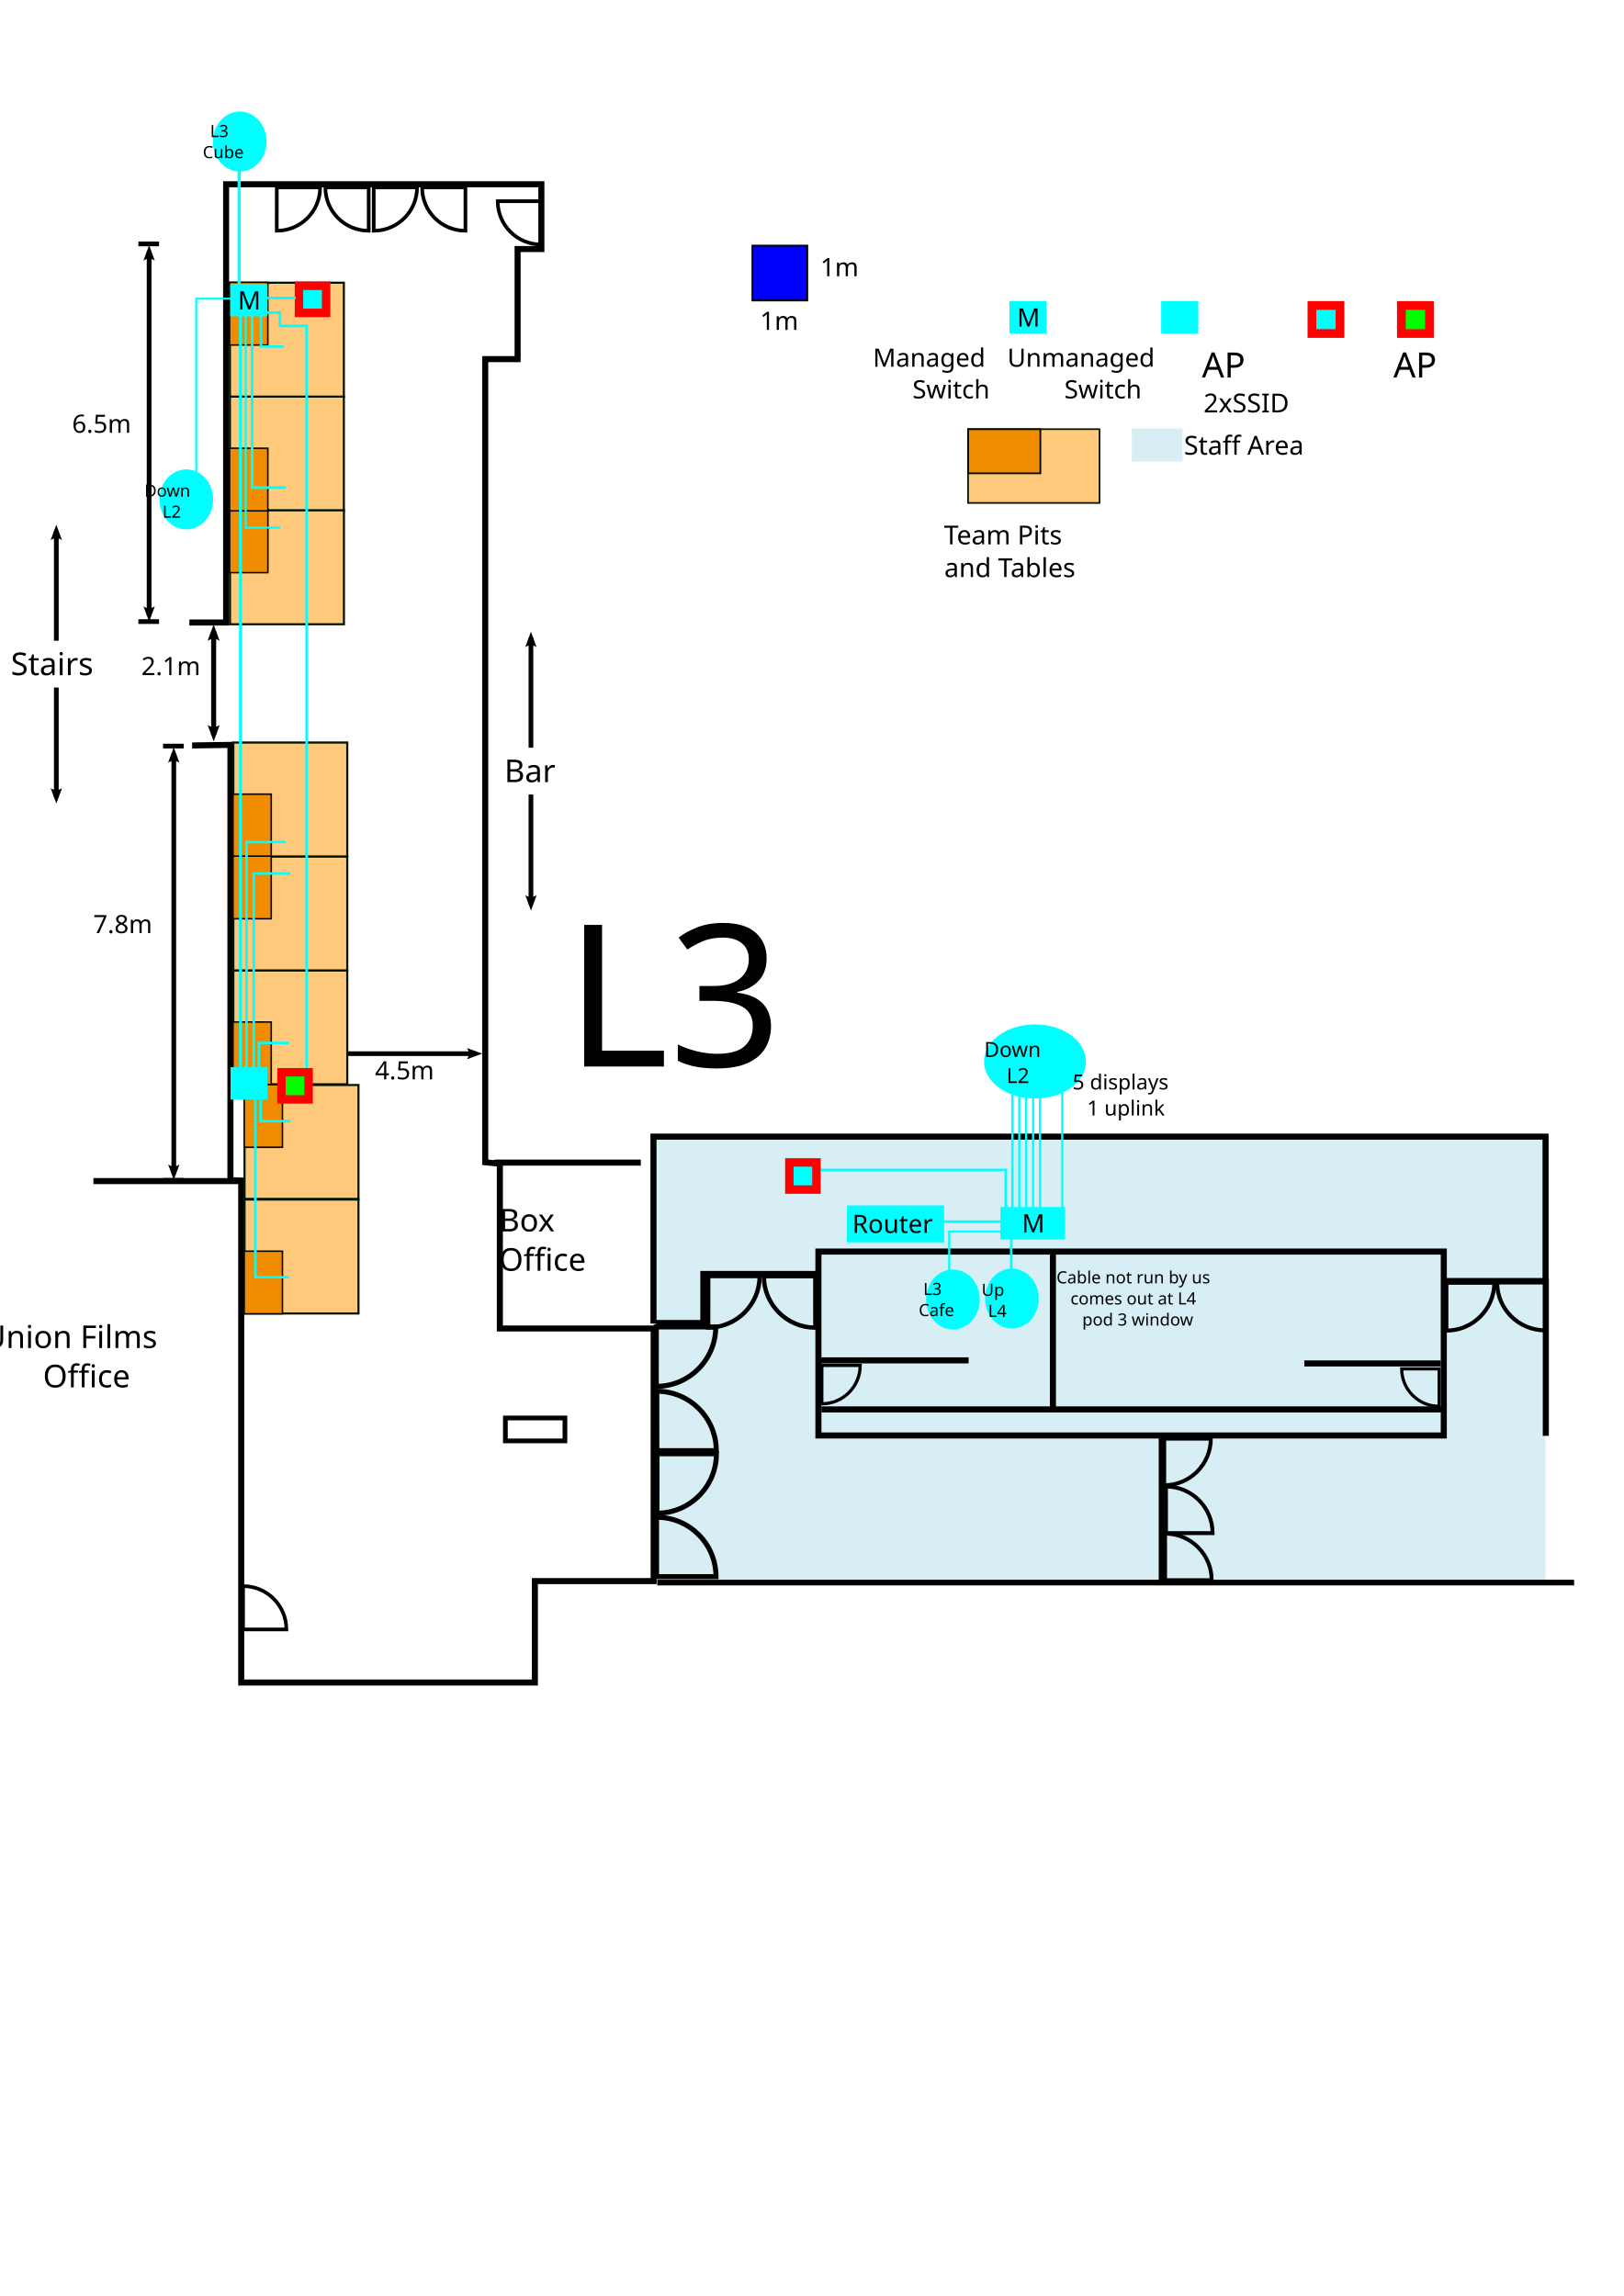
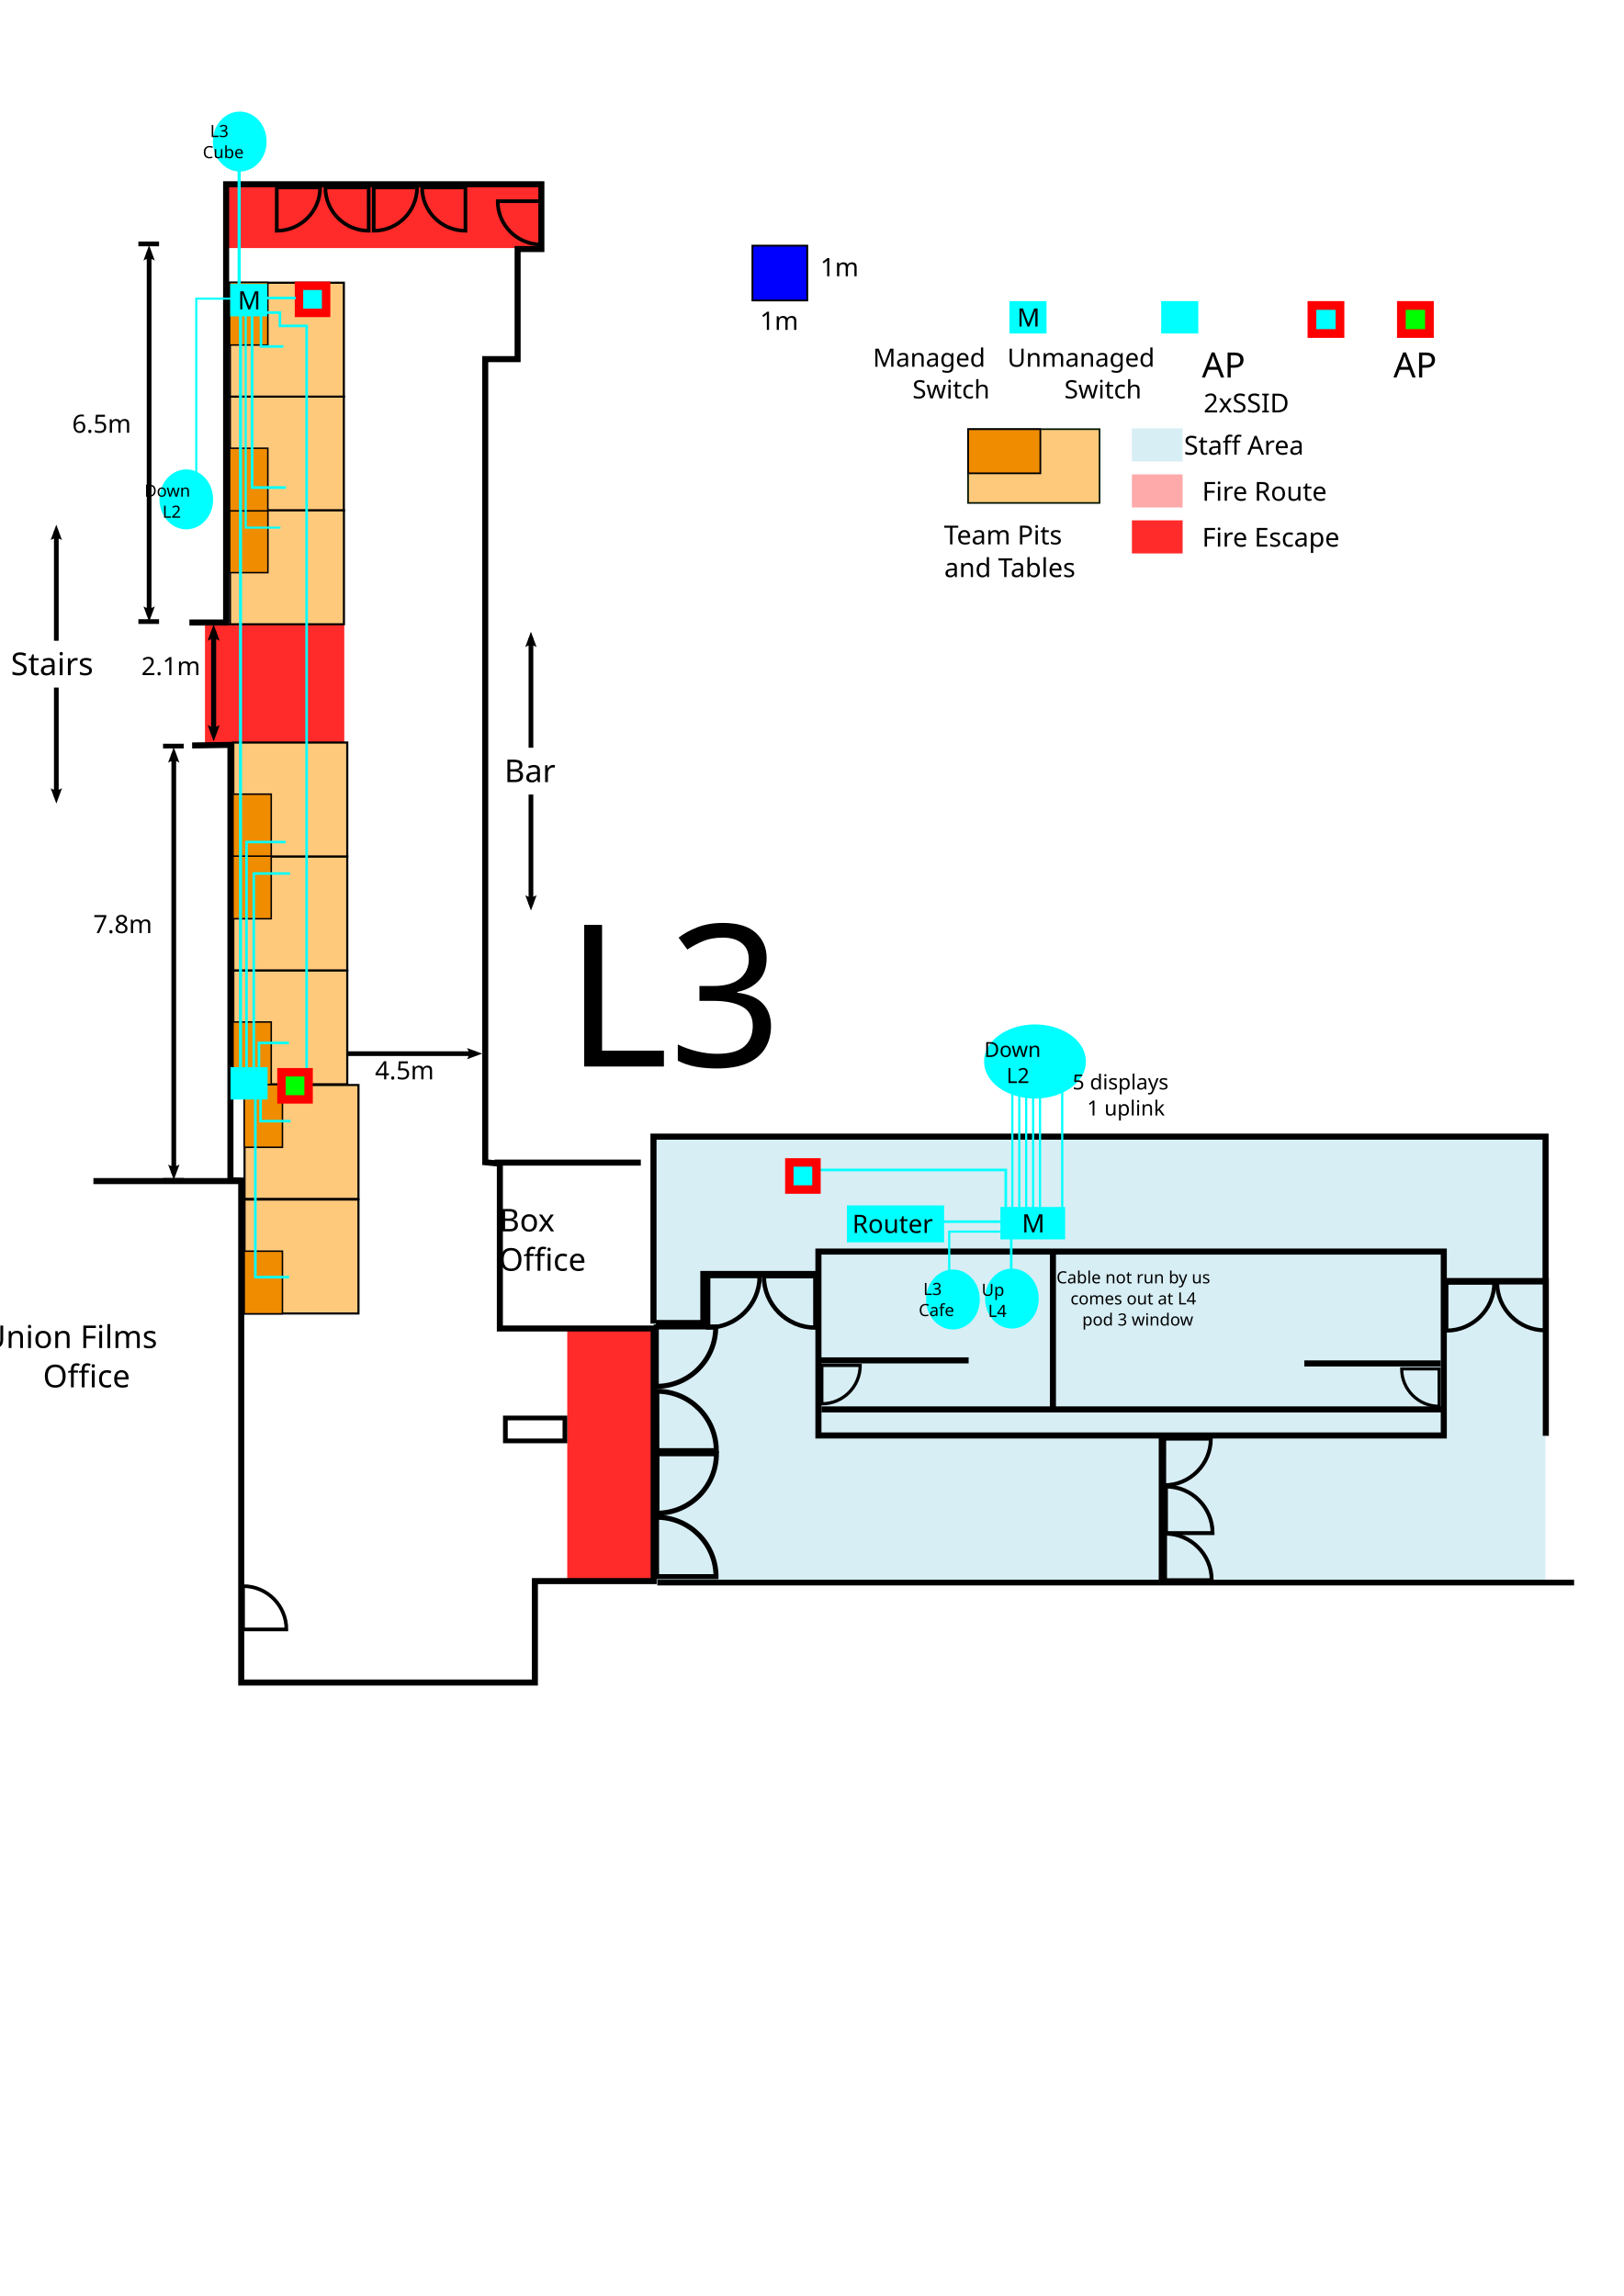
<svg xmlns="http://www.w3.org/2000/svg" width="744.094" height="1052.362" id="svg16538" version="1.1">
  <defs id="defs16540">
    <marker orient="auto" refY="0.0" refX="0.0" id="Arrow2Sstart" style="overflow:visible">
      <path id="path17133" style="fill-rule:evenodd;stroke-width:0.625;stroke-linejoin:round" d="M 8.719,4.034 L -2.207,0.016 L 8.719,-4.002 C 6.973,-1.63 6.983,1.616 8.719,4.034 z " transform="scale(0.3) translate(-2.3,0)" />
    </marker>
    <marker orient="auto" refY="0.0" refX="0.0" id="Arrow2Send" style="overflow:visible;">
      <path id="path17136" style="fill-rule:evenodd;stroke-width:0.625;stroke-linejoin:round;" d="M 8.719,4.034 L -2.207,0.016 L 8.719,-4.002 C 6.973,-1.63 6.983,1.616 8.719,4.034 z " transform="scale(0.3) rotate(180) translate(-2.3,0)" />
    </marker>
  </defs>
  <g id="layer5" style="display:inline">
    <rect style="fill:#d7eef4;stroke:none" id="rect3173" width="408.957" height="204.45" x="299.258" y="520.769" />
+     <rect style="fill:#ff2a2a;stroke:none" id="rect3324" width="63.842" height="54.821" x="93.929" y="285.755" />
+     <rect style="fill:#ff2a2a;stroke:none;display:inline" id="rect3324-5" width="143.842" height="29.107" x="103.436" y="84.594" />
+     <rect style="fill:#ff2a2a;stroke:none;display:inline" id="rect3324-8" width="39.824" height="114.821" x="259.954" y="609.594" />
  </g>
  <g id="layer1" style="display:inline">
    <path style="fill:none;stroke:#000000;stroke-width:2.771;stroke-linecap:butt;stroke-linejoin:miter;stroke-miterlimit:4;stroke-opacity:1;stroke-dasharray:none" d="m 88.045,341.672 17.554,-0.258 0,199.545 4.948,0.129 0,35.168 0,194.937 134.576,0 0,-46.508 54.424,0 0,-115.775 -70.473,0 0,-75.518 -6.71,-0.676 0,-368.104 14.843,0 0,-50.466 10.885,0 0,-29.686 -144.471,0 0,200.874 -16.822,0" id="path15733" />
    <path style="fill:none;stroke:#000000;stroke-width:0.5;stroke-miterlimit:4;stroke-opacity:1;stroke-dasharray:none;display:inline" id="path7103" d="m 640.689,320.633 a 5.935,5.935 0 0 1 -5.937,5.935 l 0.003,-5.935 z" transform="matrix(-3.347169,0,0,3.347169,2293.592,-987.3042)" />
    <path transform="matrix(3.347169,0,0,3.347169,-1953.361,-987.3042)" d="m 640.689,320.633 a 5.935,5.935 0 0 1 -5.937,5.935 l 0.003,-5.935 z" id="path15743" style="fill:none;stroke:#000000;stroke-width:0.5;stroke-miterlimit:4;stroke-opacity:1;stroke-dasharray:none;display:inline" />
    <path transform="matrix(3.347169,0,0,3.347169,-1997.79,-987.3042)" d="m 640.689,320.633 a 5.935,5.935 0 0 1 -5.937,5.935 l 0.003,-5.935 z" id="path15745" style="fill:none;stroke:#000000;stroke-width:0.5;stroke-miterlimit:4;stroke-opacity:1;stroke-dasharray:none;display:inline" />
    <path transform="matrix(-3.347169,0,0,3.347169,2337.923,-987.3042)" d="m 640.689,320.633 a 5.935,5.935 0 0 1 -5.937,5.935 l 0.003,-5.935 z" id="path15747" style="fill:none;stroke:#000000;stroke-width:0.5;stroke-miterlimit:4;stroke-opacity:1;stroke-dasharray:none;display:inline" />
    <path style="fill:none;stroke:#000000;stroke-width:0.5;stroke-miterlimit:4;stroke-opacity:1;stroke-dasharray:none;display:inline" id="path15749" d="m 640.689,320.633 a 5.935,5.935 0 0 1 -5.937,5.935 l 0.003,-5.935 z" transform="matrix(-3.347169,0,0,3.347169,2372.57,-981.0068)" />
    <rect style="fill:none;stroke:#000000;stroke-width:2.164;stroke-miterlimit:4;stroke-opacity:1;stroke-dasharray:none" id="rect15751" width="27.288" height="10.496" x="231.599" y="649.928" />
    <path style="fill:none;stroke:#000000;stroke-width:0.5;stroke-miterlimit:4;stroke-opacity:1;stroke-dasharray:none;display:inline" id="path16565" d="m 640.689,320.633 a 5.935,5.935 0 0 1 -5.937,5.935 l 0.003,-5.935 z" transform="matrix(3.347169,0,0,-3.347169,-2013.245,1820.061)" />
    <text xml:space="preserve" style="font-size:28.849px;font-style:normal;font-weight:normal;line-height:125%;letter-spacing:0px;word-spacing:0px;fill:#000000;fill-opacity:1;stroke:none;font-family:Sans" x="231.128" y="358.485" id="text16567">
      <tspan id="tspan16569" x="231.128" y="358.485" style="font-size:14.425px">Bar</tspan>
    </text>
    <path style="fill:none;stroke:#000000;stroke-width:2.771;stroke-linecap:butt;stroke-linejoin:miter;stroke-miterlimit:4;stroke-opacity:1;stroke-dasharray:none" d="m 109.833,541.347 -67.027,0" id="path16571" />
    <text id="text17081" y="617.852" x="58.426" style="font-size:28.849px;font-style:normal;font-weight:normal;text-align:center;line-height:125%;letter-spacing:0px;word-spacing:0px;text-anchor:middle;fill:#000000;fill-opacity:1;stroke:none;font-family:Sans" xml:space="preserve">
      <tspan style="font-size:14.425px;text-align:center;text-anchor:middle" y="617.852" x="58.426" id="tspan17083">Union Films</tspan>
      <tspan style="font-size:14.425px;text-align:center;text-anchor:middle" y="635.883" x="58.426" id="tspan17085">Office</tspan>
    </text>
    <path id="path17087" d="m 293.665,532.877 -67.027,0" style="fill:none;stroke:#000000;stroke-width:2.771;stroke-linecap:butt;stroke-linejoin:miter;stroke-miterlimit:4;stroke-opacity:1;stroke-dasharray:none" />
    <text xml:space="preserve" style="font-size:28.849px;font-style:normal;font-weight:normal;text-align:center;line-height:125%;letter-spacing:0px;word-spacing:0px;text-anchor:middle;fill:#000000;fill-opacity:1;stroke:none;font-family:Sans" x="267.317" y="564.417" id="text17089">
      <tspan id="tspan17093" x="269.613" y="564.417" style="font-size:14.425px;text-align:center;text-anchor:middle">Box </tspan>
      <tspan x="267.317" y="582.448" style="font-size:14.425px;text-align:center;text-anchor:middle" id="tspan3375">Office</tspan>
    </text>
    <path style="fill:none;stroke:#000000;stroke-width:2.164;stroke-linecap:butt;stroke-linejoin:miter;stroke-miterlimit:4;stroke-opacity:1;stroke-dasharray:none;marker-end:url(#Arrow2Send)" d="m 243.317,342.723 0,-50.271" id="path17097" />
    <path id="path17543" d="m 243.317,364.175 0,50.271" style="fill:none;stroke:#000000;stroke-width:2.164;stroke-linecap:butt;stroke-linejoin:miter;stroke-miterlimit:4;stroke-opacity:1;stroke-dasharray:none;marker-end:url(#Arrow2Send)" />
    <path style="fill:none;stroke:#000000;stroke-width:2.139;stroke-linecap:butt;stroke-linejoin:miter;stroke-miterlimit:4;stroke-opacity:1;stroke-dasharray:none;marker-start:url(#Arrow2Sstart);marker-end:url(#Arrow2Send)" d="m 108.235,482.941 109.869,0" id="path17545" />
    <text xml:space="preserve" style="font-size:28.849px;font-style:normal;font-weight:normal;line-height:125%;letter-spacing:0px;word-spacing:0px;fill:#000000;fill-opacity:1;stroke:none;font-family:Sans" x="171.845" y="494.717" id="text17915">
      <tspan id="tspan17917" x="171.845" y="494.717" style="font-size:11.54px">4.5m</tspan>
    </text>
    <path id="path17919" d="m 97.909,289.312 0,47.427" style="fill:none;stroke:#000000;stroke-width:2.301;stroke-linecap:butt;stroke-linejoin:miter;stroke-miterlimit:4;stroke-opacity:1;stroke-dasharray:none;marker-start:url(#Arrow2Sstart);marker-end:url(#Arrow2Send)" />
    <text id="text17921" y="309.418" x="64.762" style="font-size:28.849px;font-style:normal;font-weight:normal;line-height:125%;letter-spacing:0px;word-spacing:0px;fill:#000000;fill-opacity:1;stroke:none;font-family:Sans" xml:space="preserve">
      <tspan style="font-size:11.54px" y="309.418" x="64.762" id="tspan17923">2.1m</tspan>
    </text>
    <path id="path17925" d="m 79.639,345.434 0,192.454" style="fill:none;stroke:#000000;stroke-width:2.164;stroke-linecap:butt;stroke-linejoin:miter;stroke-miterlimit:4;stroke-opacity:1;stroke-dasharray:none;marker-start:url(#Arrow2Sstart);marker-end:url(#Arrow2Send)" />
    <path style="fill:none;stroke:#000000;stroke-width:2.164;stroke-linecap:butt;stroke-linejoin:miter;stroke-miterlimit:4;stroke-opacity:1;stroke-dasharray:none" d="m 74.721,341.964 9.471,0" id="path17927" />
    <path id="path17929" d="m 74.721,541.025 9.471,0" style="fill:none;stroke:#000000;stroke-width:2.164;stroke-linecap:butt;stroke-linejoin:miter;stroke-miterlimit:4;stroke-opacity:1;stroke-dasharray:none" />
    <path style="fill:none;stroke:#000000;stroke-width:2.164;stroke-linecap:butt;stroke-linejoin:miter;stroke-miterlimit:4;stroke-opacity:1;stroke-dasharray:none;marker-start:url(#Arrow2Sstart);marker-end:url(#Arrow2Send)" d="m 68.339,115.276 0,166.785" id="path17931" />
    <path id="path17933" d="m 63.42,111.8 9.471,0" style="fill:none;stroke:#000000;stroke-width:2.164;stroke-linecap:butt;stroke-linejoin:miter;stroke-miterlimit:4;stroke-opacity:1;stroke-dasharray:none" />
    <path style="fill:none;stroke:#000000;stroke-width:2.164;stroke-linecap:butt;stroke-linejoin:miter;stroke-miterlimit:4;stroke-opacity:1;stroke-dasharray:none" d="m 63.42,284.896 9.471,0" id="path17935" />
    <text xml:space="preserve" style="font-size:28.849px;font-style:normal;font-weight:normal;line-height:125%;letter-spacing:0px;word-spacing:0px;fill:#000000;fill-opacity:1;stroke:none;font-family:Sans" x="42.7" y="427.686" id="text17941">
      <tspan id="tspan17943" x="42.7" y="427.686" style="font-size:11.54px">7.8m</tspan>
    </text>
    <text id="text17947" y="198.348" x="33.033" style="font-size:28.849px;font-style:normal;font-weight:normal;line-height:125%;letter-spacing:0px;word-spacing:0px;fill:#000000;fill-opacity:1;stroke:none;font-family:Sans" xml:space="preserve">
      <tspan style="font-size:11.54px" y="198.348" x="33.033" id="tspan17949">6.5m</tspan>
    </text>
    <text xml:space="preserve" style="font-size:28.849px;font-style:normal;font-weight:normal;line-height:125%;letter-spacing:0px;word-spacing:0px;fill:#000000;fill-opacity:1;stroke:none;font-family:Sans" x="258.912" y="488.822" id="text17951">
      <tspan id="tspan17953" x="258.912" y="488.822" style="font-size:90.876px">L3</tspan>
    </text>
    <text id="text17974" y="309.441" x="4.969" style="font-size:28.849px;font-style:normal;font-weight:normal;line-height:125%;letter-spacing:0px;word-spacing:0px;fill:#000000;fill-opacity:1;stroke:none;font-family:Sans" xml:space="preserve">
      <tspan style="font-size:14.425px" y="309.441" x="4.969" id="tspan17976">Stairs</tspan>
    </text>
    <path id="path17978" d="m 25.813,293.679 0,-50.271" style="fill:none;stroke:#000000;stroke-width:2.164;stroke-linecap:butt;stroke-linejoin:miter;stroke-miterlimit:4;stroke-opacity:1;stroke-dasharray:none;marker-end:url(#Arrow2Send)" />
    <path style="fill:none;stroke:#000000;stroke-width:2.164;stroke-linecap:butt;stroke-linejoin:miter;stroke-miterlimit:4;stroke-opacity:1;stroke-dasharray:none;marker-end:url(#Arrow2Send)" d="m 25.813,315.131 0,50.271" id="path17980" />
    <path style="fill:none;stroke:#000000;stroke-width:2.781px;stroke-linecap:butt;stroke-linejoin:miter;stroke-opacity:1;display:inline" d="m 300.548,606.397 21.775,0 0,-22.478 51.98,0" id="path15739" />
    <path style="fill:none;stroke:#000000;stroke-width:2.781px;stroke-linecap:butt;stroke-linejoin:miter;stroke-opacity:1;display:inline" d="m 375.053,576.459 0,81.482 286.591,0 0,-84.291 -286.591,0 z" id="path15741" />
    <path style="fill:none;stroke:#000000;stroke-width:2.604px;stroke-linecap:butt;stroke-linejoin:miter;stroke-opacity:1;display:inline" d="m 301.21,725.374 420.157,0" id="path15743-9" />
    <path style="fill:none;stroke:#000000;stroke-width:2.781px;stroke-linecap:butt;stroke-linejoin:miter;stroke-opacity:1;display:inline" d="m 661.208,587.157 47.192,0 0,70.945" id="path15745-2" />
    <path style="fill:none;stroke:#000000;stroke-width:2.781px;stroke-linecap:butt;stroke-linejoin:miter;stroke-opacity:1;display:inline" d="m 532.397,658.643 0,66.028" id="path15747-4" />
    <path style="fill:none;stroke:#000000;stroke-width:2.781px;stroke-linecap:butt;stroke-linejoin:miter;stroke-opacity:1;display:inline" d="m 299.472,606.664 0,-85.696 408.813,0 0,66.731" id="path15749-6" />
    <path style="fill:none;stroke:#000000;stroke-width:2.781px;stroke-linecap:butt;stroke-linejoin:miter;stroke-opacity:1;display:inline" d="m 375.756,623.522 68.135,0" id="path15751" />
    <path style="fill:none;stroke:#000000;stroke-width:2.781px;stroke-linecap:butt;stroke-linejoin:miter;stroke-opacity:1;display:inline" d="m 376.458,645.999 285.888,0" id="path15753" />
    <path style="fill:none;stroke:#000000;stroke-width:2.781px;stroke-linecap:butt;stroke-linejoin:miter;stroke-opacity:1;display:inline" d="m 597.723,624.927 62.516,0" id="path15755" />
    <path style="fill:none;stroke:#000000;stroke-width:2.781px;stroke-linecap:butt;stroke-linejoin:miter;stroke-opacity:1;display:inline" d="m 482.525,572.947 0,73.052" id="path15757" />
    <path style="fill:none;stroke:#000000;stroke-width:0.5;stroke-miterlimit:4;stroke-opacity:1;stroke-dasharray:none;display:inline" id="path7103-0" d="m 640.689,320.633 a 5.935,5.935 0 0 1 -5.937,5.935 l 0.003,-5.935 z" transform="matrix(-3.701717,0,0,3.701717,3057.727,-599.1069)" />
    <path style="fill:none;stroke:#000000;stroke-width:0.5;stroke-miterlimit:4;stroke-opacity:1;stroke-dasharray:none;display:inline" id="path7103-3" d="m 640.689,320.633 a 5.935,5.935 0 0 1 -5.937,5.935 l 0.003,-5.935 z" transform="matrix(3.701717,0,0,3.701717,-1686.846,-598.9811)" />
    <path style="fill:none;stroke:#000000;stroke-width:0.5;stroke-miterlimit:4;stroke-opacity:1;stroke-dasharray:none;display:inline" id="path7103-3-9" d="m 640.689,320.633 a 5.935,5.935 0 0 1 -5.937,5.935 l 0.003,-5.935 z" transform="matrix(-2.890866,0,0,2.890866,2494.497,-299.4942)" />
    <path style="fill:none;stroke:#000000;stroke-width:0.5;stroke-miterlimit:4;stroke-opacity:1;stroke-dasharray:none;display:inline" id="path7103-3-9-2" d="m 640.689,320.633 a 5.935,5.935 0 0 1 -5.937,5.935 l 0.003,-5.935 z" transform="matrix(2.965544,0,0,2.965544,-1505.787,-325.0236)" />
    <path style="fill:none;stroke:#000000;stroke-width:0.5;stroke-miterlimit:4;stroke-opacity:1;stroke-dasharray:none;display:inline" id="path7103-9" d="m 640.689,320.633 a 5.935,5.935 0 0 1 -5.937,5.935 l 0.003,-5.935 z" transform="matrix(-3.97674,0,0,3.97674,2897.895,-690.1495)" />
    <path style="fill:none;stroke:#000000;stroke-width:0.5;stroke-miterlimit:4;stroke-opacity:1;stroke-dasharray:none;display:inline" id="path7103-3-7" d="m 640.689,320.633 a 5.935,5.935 0 0 1 -5.937,5.935 l 0.003,-5.935 z" transform="matrix(3.97674,0,0,3.97674,-2199.715,-690.1925)" />
    <path style="fill:none;stroke:#000000;stroke-width:0.5;stroke-miterlimit:4;stroke-opacity:1;stroke-dasharray:none;display:inline" id="path7103-3-7-7-2-9" d="m 640.689,320.633 a 5.935,5.935 0 0 1 -5.937,5.935 l 0.003,-5.935 z" transform="matrix(3.60015,0,0,3.60015,-1751.693,-494.9339)" />
    <path style="fill:none;stroke:#000000;stroke-width:0.5;stroke-miterlimit:4;stroke-opacity:1;stroke-dasharray:none;display:inline" id="path7103-3-7-7-2-8-0" d="m 640.689,320.633 a 5.935,5.935 0 0 1 -5.937,5.935 l 0.003,-5.935 z" transform="matrix(3.60015,0,0,-3.60015,-1750.885,1857.035)" />
    <path style="fill:none;stroke:#000000;stroke-width:0.5;stroke-miterlimit:4;stroke-opacity:1;stroke-dasharray:none;display:inline" id="path7103-3-7-7-2-8-4-7" d="m 640.689,320.633 a 5.935,5.935 0 0 1 -5.937,5.935 l 0.003,-5.935 z" transform="matrix(3.60015,0,0,-3.60015,-1751.297,1878.606)" />
    <path style="fill:none;stroke:#000000;stroke-width:0.5;stroke-miterlimit:4;stroke-opacity:1;stroke-dasharray:none;display:inline" id="path16565-8" d="m 640.689,320.633 a 5.935,5.935 0 0 1 -5.937,5.935 l 0.003,-5.935 z" transform="matrix(4.589889,0,0,-4.589889,-2612.441,2136.574)" />
    <path style="fill:none;stroke:#000000;stroke-width:0.5;stroke-miterlimit:4;stroke-opacity:1;stroke-dasharray:none;display:inline" id="path16565-8-4" d="m 640.689,320.633 a 5.935,5.935 0 0 1 -5.937,5.935 l 0.003,-5.935 z" transform="matrix(4.589889,0,0,-4.589889,-2612.561,2194.329)" />
    <path style="fill:none;stroke:#000000;stroke-width:0.5;stroke-miterlimit:4;stroke-opacity:1;stroke-dasharray:none;display:inline" id="path16565-8-6" d="m 640.689,320.633 a 5.935,5.935 0 0 1 -5.937,5.935 l 0.003,-5.935 z" transform="matrix(4.589889,0,0,4.589889,-2612.384,-805.3354)" />
    <path style="fill:none;stroke:#000000;stroke-width:0.5;stroke-miterlimit:4;stroke-opacity:1;stroke-dasharray:none;display:inline" id="path16565-8-4-9" d="m 640.689,320.633 a 5.935,5.935 0 0 1 -5.937,5.935 l 0.003,-5.935 z" transform="matrix(4.589889,0,0,4.589889,-2612.687,-863.4761)" />
  </g>
  <g id="layer2" style="display:inline">
-     <rect style="fill:#ffc97c;fill-opacity:1;stroke:#001500;stroke-width:0.965;stroke-miterlimit:4;stroke-opacity:1;stroke-dasharray:none;stroke-dashoffset:0" id="rect75993-5-0-1-6" width="52.218" height="52.218" x="-234.012" y="105.365" transform="matrix(0,-1,1,0,0,0)" />
-     <rect style="fill:#ffc97c;fill-opacity:1;stroke:#001500;stroke-width:0.965;stroke-miterlimit:4;stroke-opacity:1;stroke-dasharray:none;stroke-dashoffset:0;display:inline" id="rect75993-5-0-1-6-9" width="52.218" height="52.218" x="-286.136" y="105.398" transform="matrix(0,-1,1,0,0,0)" />
-     <rect style="fill:#ffc97c;fill-opacity:1;stroke:#001500;stroke-width:0.965;stroke-miterlimit:4;stroke-opacity:1;stroke-dasharray:none;stroke-dashoffset:0;display:inline" id="rect75993-5-0-1-6-4" width="52.218" height="52.218" x="-181.796" y="105.365" transform="matrix(0,-1,1,0,0,0)" />
-     <rect style="fill:#ffc97c;fill-opacity:1;stroke:#001500;stroke-width:0.965;stroke-miterlimit:4;stroke-opacity:1;stroke-dasharray:none;stroke-dashoffset:0;display:inline" id="rect75993-5-0-1-6-4-6" width="52.218" height="52.218" x="-602.026" y="112.061" transform="matrix(0,-1,1,0,0,0)" />
-     <rect style="fill:#ffc97c;fill-opacity:1;stroke:#001500;stroke-width:0.965;stroke-miterlimit:4;stroke-opacity:1;stroke-dasharray:none;stroke-dashoffset:0" id="rect75993-5-0-1-6-5" width="52.218" height="52.218" x="-496.981" y="106.925" transform="matrix(0,-1,1,0,0,0)" />
-     <rect style="fill:#ffc97c;fill-opacity:1;stroke:#001500;stroke-width:0.965;stroke-miterlimit:4;stroke-opacity:1;stroke-dasharray:none;stroke-dashoffset:0;display:inline" id="rect75993-5-0-1-6-9-3" width="52.218" height="52.218" x="-549.517" y="112.061" transform="matrix(0,-1,1,0,0,0)" />
-     <rect style="fill:#ffc97c;fill-opacity:1;stroke:#001500;stroke-width:0.965;stroke-miterlimit:4;stroke-opacity:1;stroke-dasharray:none;stroke-dashoffset:0;display:inline" id="rect75993-5-0-1-6-4-61" width="52.218" height="52.218" x="-444.764" y="106.925" transform="matrix(0,-1,1,0,0,0)" />
-     <rect style="fill:#ffc97c;fill-opacity:1;stroke:#001500;stroke-width:0.965;stroke-miterlimit:4;stroke-opacity:1;stroke-dasharray:none;stroke-dashoffset:0;display:inline" id="rect75993-5-0-1-6-4-6-0" width="52.218" height="52.218" x="-392.548" y="106.925" transform="matrix(0,-1,1,0,0,0)" />
+     <rect style="fill:#ffc97c;fill-opacity:1;stroke:#000000;stroke-width:0.965;stroke-miterlimit:4;stroke-opacity:1;stroke-dasharray:none;stroke-dashoffset:0" id="rect75993-5-0-1-6" width="52.218" height="52.218" x="-234.012" y="105.365" transform="matrix(0,-1,1,0,0,0)" />
+     <rect style="fill:#ffc97c;fill-opacity:1;stroke:#000000;stroke-width:0.965;stroke-miterlimit:4;stroke-opacity:1;stroke-dasharray:none;stroke-dashoffset:0;display:inline" id="rect75993-5-0-1-6-9" width="52.218" height="52.218" x="-286.136" y="105.398" transform="matrix(0,-1,1,0,0,0)" />
+     <rect style="fill:#ffc97c;fill-opacity:1;stroke:#000000;stroke-width:0.965;stroke-miterlimit:4;stroke-opacity:1;stroke-dasharray:none;stroke-dashoffset:0;display:inline" id="rect75993-5-0-1-6-4" width="52.218" height="52.218" x="-181.796" y="105.365" transform="matrix(0,-1,1,0,0,0)" />
+     <rect style="fill:#ffc97c;fill-opacity:1;stroke:#000000;stroke-width:0.965;stroke-miterlimit:4;stroke-opacity:1;stroke-dasharray:none;stroke-dashoffset:0;display:inline" id="rect75993-5-0-1-6-4-6" width="52.218" height="52.218" x="-602.026" y="112.061" transform="matrix(0,-1,1,0,0,0)" />
+     <rect style="fill:#ffc97c;fill-opacity:1;stroke:#000000;stroke-width:0.965;stroke-miterlimit:4;stroke-opacity:1;stroke-dasharray:none;stroke-dashoffset:0" id="rect75993-5-0-1-6-5" width="52.218" height="52.218" x="-496.981" y="106.925" transform="matrix(0,-1,1,0,0,0)" />
+     <rect style="fill:#ffc97c;fill-opacity:1;stroke:#000000;stroke-width:0.965;stroke-miterlimit:4;stroke-opacity:1;stroke-dasharray:none;stroke-dashoffset:0;display:inline" id="rect75993-5-0-1-6-9-3" width="52.218" height="52.218" x="-549.517" y="112.061" transform="matrix(0,-1,1,0,0,0)" />
+     <rect style="fill:#ffc97c;fill-opacity:1;stroke:#000000;stroke-width:0.965;stroke-miterlimit:4;stroke-opacity:1;stroke-dasharray:none;stroke-dashoffset:0;display:inline" id="rect75993-5-0-1-6-4-61" width="52.218" height="52.218" x="-444.764" y="106.925" transform="matrix(0,-1,1,0,0,0)" />
+     <rect style="fill:#ffc97c;fill-opacity:1;stroke:#000000;stroke-width:0.965;stroke-miterlimit:4;stroke-opacity:1;stroke-dasharray:none;stroke-dashoffset:0;display:inline" id="rect75993-5-0-1-6-4-6-0" width="52.218" height="52.218" x="-392.548" y="106.925" transform="matrix(0,-1,1,0,0,0)" />
    <rect style="fill:#ef8c00;fill-opacity:1;stroke:#000000;stroke-width:0.68;display:inline" id="rect3207-5-1-3-4-5-8" width="28.7" height="17.52" x="233.776" y="-122.776" transform="matrix(0,1,-1,0,0,0)" />
    <rect style="fill:#ef8c00;fill-opacity:1;stroke:#000000;stroke-width:0.68;display:inline" id="rect3207-5-1-3-4-5-8-7" width="28.7" height="17.52" x="205.455" y="-122.742" transform="matrix(0,1,-1,0,0,0)" />
    <rect style="fill:#ef8c00;fill-opacity:1;stroke:#000000;stroke-width:0.68;display:inline" id="rect3207-5-1-3-4-5-8-76" width="28.7" height="17.52" x="129.435" y="-122.742" transform="matrix(0,1,-1,0,0,0)" />
    <rect style="fill:#ef8c00;fill-opacity:1;stroke:#000000;stroke-width:0.68;display:inline" id="rect3207-5-1-3-4-5-8-2" width="28.7" height="17.52" x="363.991" y="-124.302" transform="matrix(0,1,-1,0,0,0)" />
    <rect style="fill:#ef8c00;fill-opacity:1;stroke:#000000;stroke-width:0.68;display:inline" id="rect3207-5-1-3-4-5-8-6" width="28.7" height="17.52" x="392.404" y="-124.302" transform="matrix(0,1,-1,0,0,0)" />
    <rect style="fill:#ef8c00;fill-opacity:1;stroke:#000000;stroke-width:0.68;display:inline" id="rect3207-5-1-3-4-5-8-8" width="28.7" height="17.52" x="468.424" y="-124.302" transform="matrix(0,1,-1,0,0,0)" />
    <rect style="fill:#ef8c00;fill-opacity:1;stroke:#000000;stroke-width:0.68;display:inline" id="rect3207-5-1-3-4-5-8-86" width="28.7" height="17.52" x="497.156" y="-129.439" transform="matrix(0,1,-1,0,0,0)" />
    <rect style="fill:#ef8c00;fill-opacity:1;stroke:#000000;stroke-width:0.68;display:inline" id="rect3207-5-1-3-4-5-8-68" width="28.7" height="17.52" x="573.469" y="-129.439" transform="matrix(0,1,-1,0,0,0)" />
  </g>
  <g id="layer3" style="display:inline">
    <rect style="fill:#00ffff;fill-opacity:1;stroke:#ff0000;stroke-width:0;stroke-miterlimit:4;stroke-opacity:1;stroke-dasharray:none;display:inline" id="rect6929-4-4-6-1" width="16.993" height="14.846" x="105.648" y="489.12" />
    <path style="fill:none;stroke:#00ffff;stroke-width:1.39px;stroke-linecap:butt;stroke-linejoin:miter;stroke-opacity:1;display:inline" d="m 110.222,499.581 0,-366.826" id="path6657" />
    <path style="fill:none;stroke:#00ffff;stroke-width:1.176px;stroke-linecap:butt;stroke-linejoin:miter;stroke-opacity:1;display:inline" d="m 119.424,501.813 0,12.054 13.716,0" id="path6659" />
    <path style="fill:none;stroke:#00ffff;stroke-width:1.176px;stroke-linecap:butt;stroke-linejoin:miter;stroke-opacity:1;display:inline" d="m 118.667,490.083 0,-12.054 13.716,0" id="path6659-2" />
    <g style="display:inline" id="g7339" transform="matrix(0.9669683,0,0,0.9669683,-187.5475,-69.78857)">
      <rect y="206.764" x="303.048" height="15.353" width="17.573" id="rect6929-4-4-6" style="fill:#00ffff;fill-opacity:1;stroke:#ff0000;stroke-width:0;stroke-miterlimit:4;stroke-opacity:1;stroke-dasharray:none;display:inline" />
      <text id="text6925-9-7" y="218.815" x="306.654" style="font-size:40px;font-style:normal;font-weight:normal;line-height:125%;letter-spacing:0px;word-spacing:0px;fill:#000000;fill-opacity:1;stroke:none;display:inline;font-family:Sans" xml:space="preserve">
        <tspan id="tspan6983" style="font-size:12px" y="218.815" x="306.654">M</tspan>
      </text>
    </g>
    <path style="fill:none;stroke:#00ffff;stroke-width:1.163px;stroke-linecap:butt;stroke-linejoin:miter;stroke-opacity:1;display:inline" d="m 116.297,490.239 0,-89.877 16.638,0" id="path6681" />
    <rect style="fill:#00ffff;fill-opacity:1;stroke:#ff0000;stroke-width:3.868;stroke-miterlimit:4;stroke-opacity:1;stroke-dasharray:none;display:inline" id="rect6637-0-9" width="12.432" height="12.432" x="137.015" y="130.979" />
    <path style="fill:none;stroke:#00ffff;stroke-width:1.148px;stroke-linecap:butt;stroke-linejoin:miter;stroke-opacity:1;display:inline" d="m 112.977,489.524 0,-103.586 17.955,0" id="path3247" />
    <path style="fill:none;stroke:#00ffff;stroke-width:1.176px;stroke-linecap:butt;stroke-linejoin:miter;stroke-opacity:1;display:inline" d="m 119.782,136.591 15.794,0" id="path3234" />
    <path style="fill:none;stroke:#00ffff;stroke-width:1.179px;stroke-linecap:butt;stroke-linejoin:miter;stroke-opacity:1;display:inline" d="m 140.526,500.964 0,-351.589 -12.247,0 0,-6.103 -9.569,0" id="path3236" />
    <path style="fill:none;stroke:#00ffff;stroke-width:1.176px;stroke-linecap:butt;stroke-linejoin:miter;stroke-opacity:1;display:inline" d="m 119.589,142.936 0,15.871 10.287,0" id="path3238" />
    <path style="fill:none;stroke:#00ffff;stroke-width:1.246px;stroke-linecap:butt;stroke-linejoin:miter;stroke-opacity:1;display:inline" d="m 115.514,142.971 0,80.494 15.506,0" id="path3242" />
    <path style="fill:none;stroke:#00ffff;stroke-width:0.932px;stroke-linecap:butt;stroke-linejoin:miter;stroke-opacity:1;display:inline" d="m 108.682,136.885 -18.742,0 0,91.685" id="path3244" />
    <rect style="fill:#00ff00;fill-opacity:1;stroke:#ff0000;stroke-width:3.868;stroke-miterlimit:4;stroke-opacity:1;stroke-dasharray:none;display:inline" id="rect6637-6" width="12.432" height="12.432" x="128.987" y="491.47" />
    <path style="fill:none;stroke:#00ffff;stroke-width:1.176px;stroke-linecap:butt;stroke-linejoin:miter;stroke-opacity:1;display:inline" d="m 460.922,556.609 0,-20.366 -89.363,0" id="path3250" />
    <g style="display:inline" id="g6517" transform="matrix(1.175615,0,0,1.175615,-618.5021,-175.1417)">
      <rect y="618.948" x="856.258" height="14.391" width="37.884" id="rect6929-4-2" style="fill:#00ffff;fill-opacity:1;stroke:#ff0000;stroke-width:0;stroke-miterlimit:4;stroke-opacity:1;stroke-dasharray:none;display:inline" />
      <text id="text6925-9-5" y="629.671" x="858.353" style="font-size:32.901px;font-style:normal;font-weight:normal;line-height:125%;letter-spacing:0px;word-spacing:0px;fill:#000000;fill-opacity:1;stroke:none;display:inline;font-family:Sans" xml:space="preserve">
        <tspan id="tspan7011" style="font-size:9.87px" y="629.671" x="858.353">Router</tspan>
      </text>
    </g>
    <rect style="fill:#00ffff;fill-opacity:1;stroke:#ff0000;stroke-width:0;stroke-miterlimit:4;stroke-opacity:1;stroke-dasharray:none;display:inline" id="rect6929-4-4-6-6" width="29.671" height="14.846" x="458.454" y="553.217" />
    <text xml:space="preserve" style="font-size:38.679px;font-style:normal;font-weight:normal;line-height:125%;letter-spacing:0px;word-spacing:0px;fill:#000000;fill-opacity:1;stroke:none;display:inline;font-family:Sans" x="468.281" y="564.869" id="text6925-9-7-0">
      <tspan x="468.281" y="564.869" style="font-size:11.604px" id="tspan6983-6">M</tspan>
    </text>
    <g style="display:inline" id="g6503" transform="matrix(1.175615,0,0,1.175615,-497.6732,-165.1078)">
      <path transform="matrix(0.3052657,0,0,0.3163545,648.4522,552.713)" d="m 589.02,297.172 a 34.295,36.77 0 1 1 -68.589,0 34.295,36.77 0 1 1 68.589,0 z" id="path7170-6" style="fill:#00ffff;fill-opacity:1;stroke:#00ffff;stroke-width:0;stroke-miterlimit:4;stroke-opacity:1;stroke-dasharray:none;display:inline" />
      <text id="text6925-9-7-5-9" y="645.665" x="818.097" style="font-size:6.58px;font-style:normal;font-weight:normal;line-height:125%;letter-spacing:0px;word-spacing:0px;fill:#000000;fill-opacity:1;stroke:none;display:inline;font-family:Sans" xml:space="preserve">
        <tspan id="tspan6983-2-7" style="font-size:6.58px;text-align:center;text-anchor:middle" y="645.665" x="818.097">Up</tspan>
        <tspan id="tspan7193-3" style="font-size:6.58px;text-align:center;text-anchor:middle" y="653.89" x="818.097">L4</tspan>
      </text>
    </g>
    <text xml:space="preserve" style="font-size:7.736px;font-style:normal;font-weight:normal;line-height:125%;letter-spacing:0px;word-spacing:0px;fill:#000000;fill-opacity:1;stroke:none;display:inline;font-family:Sans" x="526.415" y="588.222" id="text6925-9-7-5-9-6">
      <tspan x="526.415" y="588.222" style="font-size:7.736px;text-align:center;text-anchor:middle" id="tspan7543">Cable not run by us</tspan>
      <tspan x="526.415" y="597.891" style="font-size:7.736px;text-align:center;text-anchor:middle" id="tspan7549">comes out at L4</tspan>
      <tspan x="526.415" y="607.561" style="font-size:7.736px;text-align:center;text-anchor:middle" id="tspan7553">pod 3 window</tspan>
    </text>
    <rect style="fill:#00ffff;fill-opacity:1;stroke:#ff0000;stroke-width:3.868;stroke-miterlimit:4;stroke-opacity:1;stroke-dasharray:none;display:inline" id="rect6637-0-9-6" width="12.432" height="12.432" x="361.732" y="532.793" />
    <path style="fill:#00ffff;fill-opacity:1;stroke:#00ffff;stroke-width:0;stroke-miterlimit:4;stroke-opacity:1;stroke-dasharray:none;display:inline" id="path7170-6-1-6" d="m 589.02,297.172 a 34.295,36.77 0 1 1 -68.589,0 34.295,36.77 0 1 1 68.589,0 z" transform="matrix(0.6800276,0,0,0.4592063,97.07984,350.0655)" />
    <text xml:space="preserve" style="font-size:9.551px;font-style:normal;font-weight:normal;line-height:125%;letter-spacing:0px;word-spacing:0px;fill:#000000;fill-opacity:1;stroke:none;display:inline;font-family:Sans" x="472.699" y="484.454" id="text6925-9-7-5-9-7-7">
      <tspan x="472.699" y="484.454" style="font-size:9.551px;text-align:center;text-anchor:middle" id="tspan6983-2-7-1-1">Down</tspan>
      <tspan x="472.699" y="496.394" style="font-size:9.551px;text-align:center;text-anchor:middle" id="tspan7193-3-2-2">L2</tspan>
    </text>
    <path style="fill:none;stroke:#00ffff;stroke-width:1.176px;stroke-linecap:butt;stroke-linejoin:miter;stroke-opacity:1;display:inline" d="m 463.415,586.12 0,-20.366" id="path3246" />
    <path style="fill:none;stroke:#00ffff;stroke-width:1.176px;stroke-linecap:butt;stroke-linejoin:miter;stroke-opacity:1;display:inline" d="m 461.753,559.934 -31.173,0" id="path3248" />
    <g style="display:inline" id="g6503-2" transform="matrix(1.175615,0,0,1.175615,-524.7055,-164.6852)">
      <path transform="matrix(0.3052657,0,0,0.3163545,648.4522,552.713)" d="m 589.02,297.172 a 34.295,36.77 0 1 1 -68.589,0 34.295,36.77 0 1 1 68.589,0 z" id="path7170-6-4" style="fill:#00ffff;fill-opacity:1;stroke:#00ffff;stroke-width:0;stroke-miterlimit:4;stroke-opacity:1;stroke-dasharray:none;display:inline" />
      <text id="text6925-9-7-5-9-0" y="636.75" x="817.345" style="font-size:6.58px;font-style:normal;font-weight:normal;line-height:125%;letter-spacing:0px;word-spacing:0px;fill:#000000;fill-opacity:1;stroke:none;display:inline;font-family:Sans" xml:space="preserve">
        <tspan id="tspan6983-2-7-2" style="font-size:6.58px;text-align:center;text-anchor:middle" y="636.75" x="817.345" />
        <tspan id="tspan7193-3-5" style="font-size:6.58px;text-align:center;text-anchor:middle" y="644.975" x="818.393">L3 </tspan>
        <tspan style="font-size:6.58px;text-align:center;text-anchor:middle" y="653.2" x="817.345" id="tspan3407">Cafe</tspan>
      </text>
    </g>
    <path style="fill:none;stroke:#00ffff;stroke-width:1px;stroke-linecap:butt;stroke-linejoin:miter;stroke-opacity:1" d="m 460.536,564.505 -25.536,0 0,21.071" id="path3409" />
    <path style="fill:none;stroke:#00ffff;stroke-width:1.432px;stroke-linecap:butt;stroke-linejoin:miter;stroke-opacity:1" d="m 109.602,131.086 0,-54.917" id="path3411" />
    <path style="fill:none;stroke:#00ffff;stroke-width:1.193px;stroke-linecap:butt;stroke-linejoin:miter;stroke-opacity:1" d="m 117.022,500.913 0,84.467 15.464,0" id="path3413" />
    <path style="fill:none;stroke:#00ffff;stroke-width:1px;stroke-linecap:butt;stroke-linejoin:miter;stroke-opacity:1" d="m 463.929,555.041 0,-57.5" id="path3485" />
    <path style="fill:none;stroke:#00ffff;stroke-width:1px;stroke-linecap:butt;stroke-linejoin:miter;stroke-opacity:1;display:inline" d="m 467.098,555.041 0,-57.5" id="path3485-2" />
    <path style="fill:none;stroke:#00ffff;stroke-width:1px;stroke-linecap:butt;stroke-linejoin:miter;stroke-opacity:1;display:inline" d="m 470.268,555.041 0,-57.5" id="path3485-9" />
    <path style="fill:none;stroke:#00ffff;stroke-width:1px;stroke-linecap:butt;stroke-linejoin:miter;stroke-opacity:1;display:inline" d="m 473.437,555.041 0,-57.5" id="path3485-3" />
    <path style="fill:none;stroke:#00ffff;stroke-width:1px;stroke-linecap:butt;stroke-linejoin:miter;stroke-opacity:1;display:inline" d="m 476.607,555.041 0,-57.5" id="path3485-4" />
    <path style="fill:none;stroke:#00ffff;stroke-width:1px;stroke-linecap:butt;stroke-linejoin:miter;stroke-opacity:1;display:inline" d="m 486.786,554.862 0,-57.5" id="path3485-6" />
    <text xml:space="preserve" style="font-size:9.551px;font-style:normal;font-weight:normal;line-height:125%;letter-spacing:0px;word-spacing:0px;fill:#000000;fill-opacity:1;stroke:none;display:inline;font-family:Sans" x="522.191" y="499.338" id="text6925-9-7-5-9-7-7-1">
      <tspan x="522.191" y="499.338" style="font-size:9.551px;text-align:center;text-anchor:middle" id="tspan7193-3-2-2-2">5 displays</tspan>
      <tspan x="522.191" y="511.278" style="font-size:9.551px;text-align:center;text-anchor:middle" id="tspan3566">1 uplink</tspan>
    </text>
    <g style="display:inline" id="g6503-2-5" transform="matrix(1.175615,0,0,1.175615,-851.54,-745.4247)">
      <path transform="matrix(0.3052657,0,0,0.3163545,648.4522,595.244)" d="m 589.02,297.172 a 34.295,36.77 0 1 1 -68.589,0 34.295,36.77 0 1 1 68.589,0 z" id="path7170-6-4-6" style="fill:#00ffff;fill-opacity:1;stroke:#00ffff;stroke-width:0;stroke-miterlimit:4;stroke-opacity:1;stroke-dasharray:none;display:inline" />
      <text id="text6925-9-7-5-9-0-7" y="679.281" x="817.345" style="font-size:6.58px;font-style:normal;font-weight:normal;line-height:125%;letter-spacing:0px;word-spacing:0px;fill:#000000;fill-opacity:1;stroke:none;display:inline;font-family:Sans" xml:space="preserve">
        <tspan id="tspan6983-2-7-2-2" style="font-size:6.58px;text-align:center;text-anchor:middle" y="679.281" x="817.345" />
        <tspan id="tspan7193-3-5-2" style="font-size:6.58px;text-align:center;text-anchor:middle" y="687.506" x="818.393">L3 </tspan>
        <tspan style="font-size:6.58px;text-align:center;text-anchor:middle" y="695.731" x="817.345" id="tspan3407-5">Cube</tspan>
      </text>
    </g>
    <path style="fill:none;stroke:#00ffff;stroke-width:0.942px;stroke-linecap:butt;stroke-linejoin:miter;stroke-opacity:1" d="m 112.603,143.827 0,98.013 15.918,0" id="path3563" />
    <g style="display:inline" id="g6649" transform="matrix(1.175615,0,0,1.175615,-51.65125,-264.503)">
      <path transform="matrix(0.3052657,0,0,0.3163545,-52.7816,325.6785)" d="m 589.02,297.172 a 34.295,36.77 0 1 1 -68.589,0 34.295,36.77 0 1 1 68.589,0 z" id="path7170" style="fill:#00ffff;fill-opacity:1;stroke:#00ffff;stroke-width:0;stroke-miterlimit:4;stroke-opacity:1;stroke-dasharray:none" />
      <text id="text6925-9-7-5" y="418.63" x="116.863" style="font-size:6.58px;font-style:normal;font-weight:normal;line-height:125%;letter-spacing:0px;word-spacing:0px;fill:#000000;fill-opacity:1;stroke:none;display:inline;font-family:Sans" xml:space="preserve">
        <tspan id="tspan6983-2" style="font-size:6.58px;text-align:center;text-anchor:middle" y="418.63" x="116.863">Down</tspan>
        <tspan id="tspan7193" style="font-size:6.58px;text-align:center;text-anchor:middle" y="426.855" x="116.863">L2</tspan>
      </text>
    </g>
  </g>
  <g id="layer4" style="display:inline">
    <rect style="fill:#0000ff;fill-rule:evenodd;stroke:#000000;stroke-width:0.838px;stroke-linecap:butt;stroke-linejoin:miter;stroke-opacity:1;display:inline" id="rect3290" width="25.127" height="25.127" x="344.815" y="112.586" />
    <text id="text8459-4" y="151.199" x="348.28" style="font-size:11.675px;font-style:normal;font-weight:normal;line-height:125%;letter-spacing:0px;word-spacing:0px;fill:#000000;fill-opacity:1;stroke:none;display:inline;font-family:Sans" xml:space="preserve">
      <tspan style="font-size:11.675px" y="151.199" x="348.28" id="tspan3317">1m</tspan>
    </text>
    <text id="text8459-4-9" y="126.612" x="375.918" style="font-size:11.675px;font-style:normal;font-weight:normal;line-height:125%;letter-spacing:0px;word-spacing:0px;fill:#000000;fill-opacity:1;stroke:none;display:inline;font-family:Sans" xml:space="preserve">
      <tspan style="font-size:11.675px" y="126.612" x="375.918" id="tspan3317-5">1m</tspan>
    </text>
    <g id="g3389" transform="translate(398.1184,-617.2821)">
      <text id="text6750-4" y="790.287" x="209.437" style="font-size:40px;font-style:normal;font-weight:normal;line-height:125%;letter-spacing:0px;word-spacing:0px;fill:#000000;fill-opacity:1;stroke:none;display:inline;font-family:Sans" xml:space="preserve">
        <tspan style="font-size:16px;text-align:center;text-anchor:middle" y="790.287" x="209.437" id="tspan6752-5">AP</tspan>
        <tspan style="font-size:12px;text-align:center;text-anchor:middle" id="tspan6754-6" y="806.3" x="209.437">2xSSID</tspan>
      </text>
      <text id="text6760-5" y="790.287" x="240.437" style="font-size:40px;font-style:normal;font-weight:normal;line-height:125%;letter-spacing:0px;word-spacing:0px;fill:#000000;fill-opacity:1;stroke:none;display:inline;font-family:Sans" xml:space="preserve">
        <tspan style="font-size:16px" y="790.287" x="240.437" id="tspan6762-11">AP</tspan>
      </text>
      <rect y="757.291" x="203.096" height="12.857" width="12.857" id="rect6637-0-0" style="fill:#00ffff;fill-opacity:1;stroke:#ff0000;stroke-width:4;stroke-miterlimit:4;stroke-opacity:1;stroke-dasharray:none;display:inline" />
      <rect y="757.291" x="244.09" height="12.857" width="12.857" id="rect6637-3-1" style="fill:#00ff00;fill-opacity:1;stroke:#ff0000;stroke-width:4;stroke-miterlimit:4;stroke-opacity:1;stroke-dasharray:none;display:inline" />
    </g>
    <g id="g3398" transform="translate(398.1184,-616.9321)">
      <g transform="matrix(0.9669683,0,0,0.9669683,-228.5575,555.0067)" id="g7339-2-7" style="display:inline">
        <rect style="fill:#00ffff;fill-opacity:1;stroke:#ff0000;stroke-width:0;stroke-miterlimit:4;stroke-opacity:1;stroke-dasharray:none;display:inline" id="rect6929-4-4-6-0-4" width="17.573" height="15.353" x="303.048" y="206.764" />
        <text xml:space="preserve" style="font-size:40px;font-style:normal;font-weight:normal;line-height:125%;letter-spacing:0px;word-spacing:0px;fill:#000000;fill-opacity:1;stroke:none;display:inline;font-family:Sans" x="306.654" y="218.815" id="text6925-9-7-6-1">
          <tspan x="306.654" y="218.815" style="font-size:12px" id="tspan6983-26-2">M</tspan>
        </text>
      </g>
      <rect y="754.941" x="134.016" height="14.846" width="16.993" id="rect6929-4-4-6-1-1-4" style="fill:#00ffff;fill-opacity:1;stroke:#ff0000;stroke-width:0;stroke-miterlimit:4;stroke-opacity:1;stroke-dasharray:none;display:inline" />
      <text id="text6750-1-4" y="785.025" x="72.934" style="font-size:38.679px;font-style:normal;font-weight:normal;line-height:125%;letter-spacing:0px;word-spacing:0px;fill:#000000;fill-opacity:1;stroke:none;display:inline;font-family:Sans" xml:space="preserve">
        <tspan style="font-size:11.604px;text-align:center;text-anchor:middle" id="tspan6754-3-8" y="785.025" x="72.934">Managed</tspan>
        <tspan id="tspan3583-6" style="font-size:11.604px;text-align:center;text-anchor:middle" y="799.53" x="72.934">Switch</tspan>
      </text>
      <text id="text6750-1-6-5" y="785.025" x="142.535" style="font-size:38.679px;font-style:normal;font-weight:normal;line-height:125%;letter-spacing:0px;word-spacing:0px;fill:#000000;fill-opacity:1;stroke:none;display:inline;font-family:Sans" xml:space="preserve">
        <tspan id="tspan3638-9" style="font-size:11.604px;text-align:center;text-anchor:middle" y="785.025" x="142.535">Unmanaged</tspan>
        <tspan id="tspan3583-1-4" style="font-size:11.604px;text-align:center;text-anchor:middle" y="799.53" x="142.535">Switch</tspan>
      </text>
    </g>
    <g id="g3247" transform="translate(0,-6)">
      <rect transform="matrix(0,-1,1,0,0,0)" y="443.639" x="-236.531" height="60.244" width="33.816" id="rect75993-5-0-1-6-9-2" style="fill:#ffc97c;fill-opacity:1;stroke:#001500;stroke-width:0.756;stroke-miterlimit:4;stroke-opacity:1;stroke-dasharray:none;stroke-dashoffset:0" />
      <rect y="202.73" x="443.654" height="20.215" width="33.115" id="rect3207-5-1-3" style="fill:#ef8c00;fill-opacity:1;stroke:#000000;stroke-width:0.785;display:inline" />
      <text xml:space="preserve" style="font-size:12px;font-style:normal;font-weight:normal;line-height:125%;letter-spacing:0px;word-spacing:0px;fill:#000000;fill-opacity:1;stroke:none;display:inline;font-family:Sans" x="473.697" y="255.499" id="text8471-2-9-3">
        <tspan id="tspan3324-2-0" x="473.697" y="255.499" style="font-size:12px;text-align:center;text-anchor:middle">Team Pits</tspan>
        <tspan id="tspan4145" x="473.697" y="270.499" style="font-size:12px;text-align:center;text-anchor:middle">and Tables</tspan>
      </text>
    </g>
    <g id="g3242" transform="translate(-0.2678571,-5.722343)">
      <rect y="202.06" x="518.961" height="15.164" width="23.242" id="rect3173-2" style="fill:#d7eef4;stroke:none;display:inline" />
      <text xml:space="preserve" style="font-size:12px;font-style:normal;font-weight:normal;line-height:125%;letter-spacing:0px;word-spacing:0px;fill:#000000;fill-opacity:1;stroke:none;display:inline;font-family:Sans" x="581.22" y="214.116" id="text8471-2-9-3-8">
        <tspan id="tspan4145-0" x="581.22" y="214.116" style="font-size:12px;text-align:center;text-anchor:middle">Staff Area</tspan>
      </text>
    </g>
+     <g style="display:inline" id="g4682" transform="translate(393.6951,-573.1416)">
+       <rect y="790.575" x="125.03" height="15.164" width="23.242" id="rect3173-2-4" style="fill:#ffaaaa;fill-opacity:1;stroke:none;display:inline" />
+       <text xml:space="preserve" style="font-size:12px;font-style:normal;font-weight:normal;text-align:start;line-height:125%;letter-spacing:0px;word-spacing:0px;text-anchor:start;fill:#000000;fill-opacity:1;stroke:none;display:inline;font-family:Sans" x="157.198" y="802.631" id="text8471-2-9-3-8-1">
+         <tspan id="tspan4145-0-6" x="157.198" y="802.631" style="font-size:12px;text-align:start;text-anchor:start">Fire Route</tspan>
+       </text>
+     </g>
+     <g transform="translate(393.6951,-552.0746)" style="display:inline" id="g4724">
+       <rect style="fill:#ff2a2a;fill-opacity:1;stroke:none;display:inline" id="rect3173-2-4-7" width="23.242" height="15.164" x="125.03" y="790.575" />
+       <text id="text8471-2-9-3-8-1-5" y="802.631" x="157.198" style="font-size:12px;font-style:normal;font-weight:normal;text-align:start;line-height:125%;letter-spacing:0px;word-spacing:0px;text-anchor:start;fill:#000000;fill-opacity:1;stroke:none;display:inline;font-family:Sans" xml:space="preserve">
+         <tspan style="font-size:12px;text-align:start;text-anchor:start" y="802.631" x="157.198" id="tspan4145-0-6-4">Fire Escape</tspan>
+       </text>
+     </g>
  </g>
</svg>
